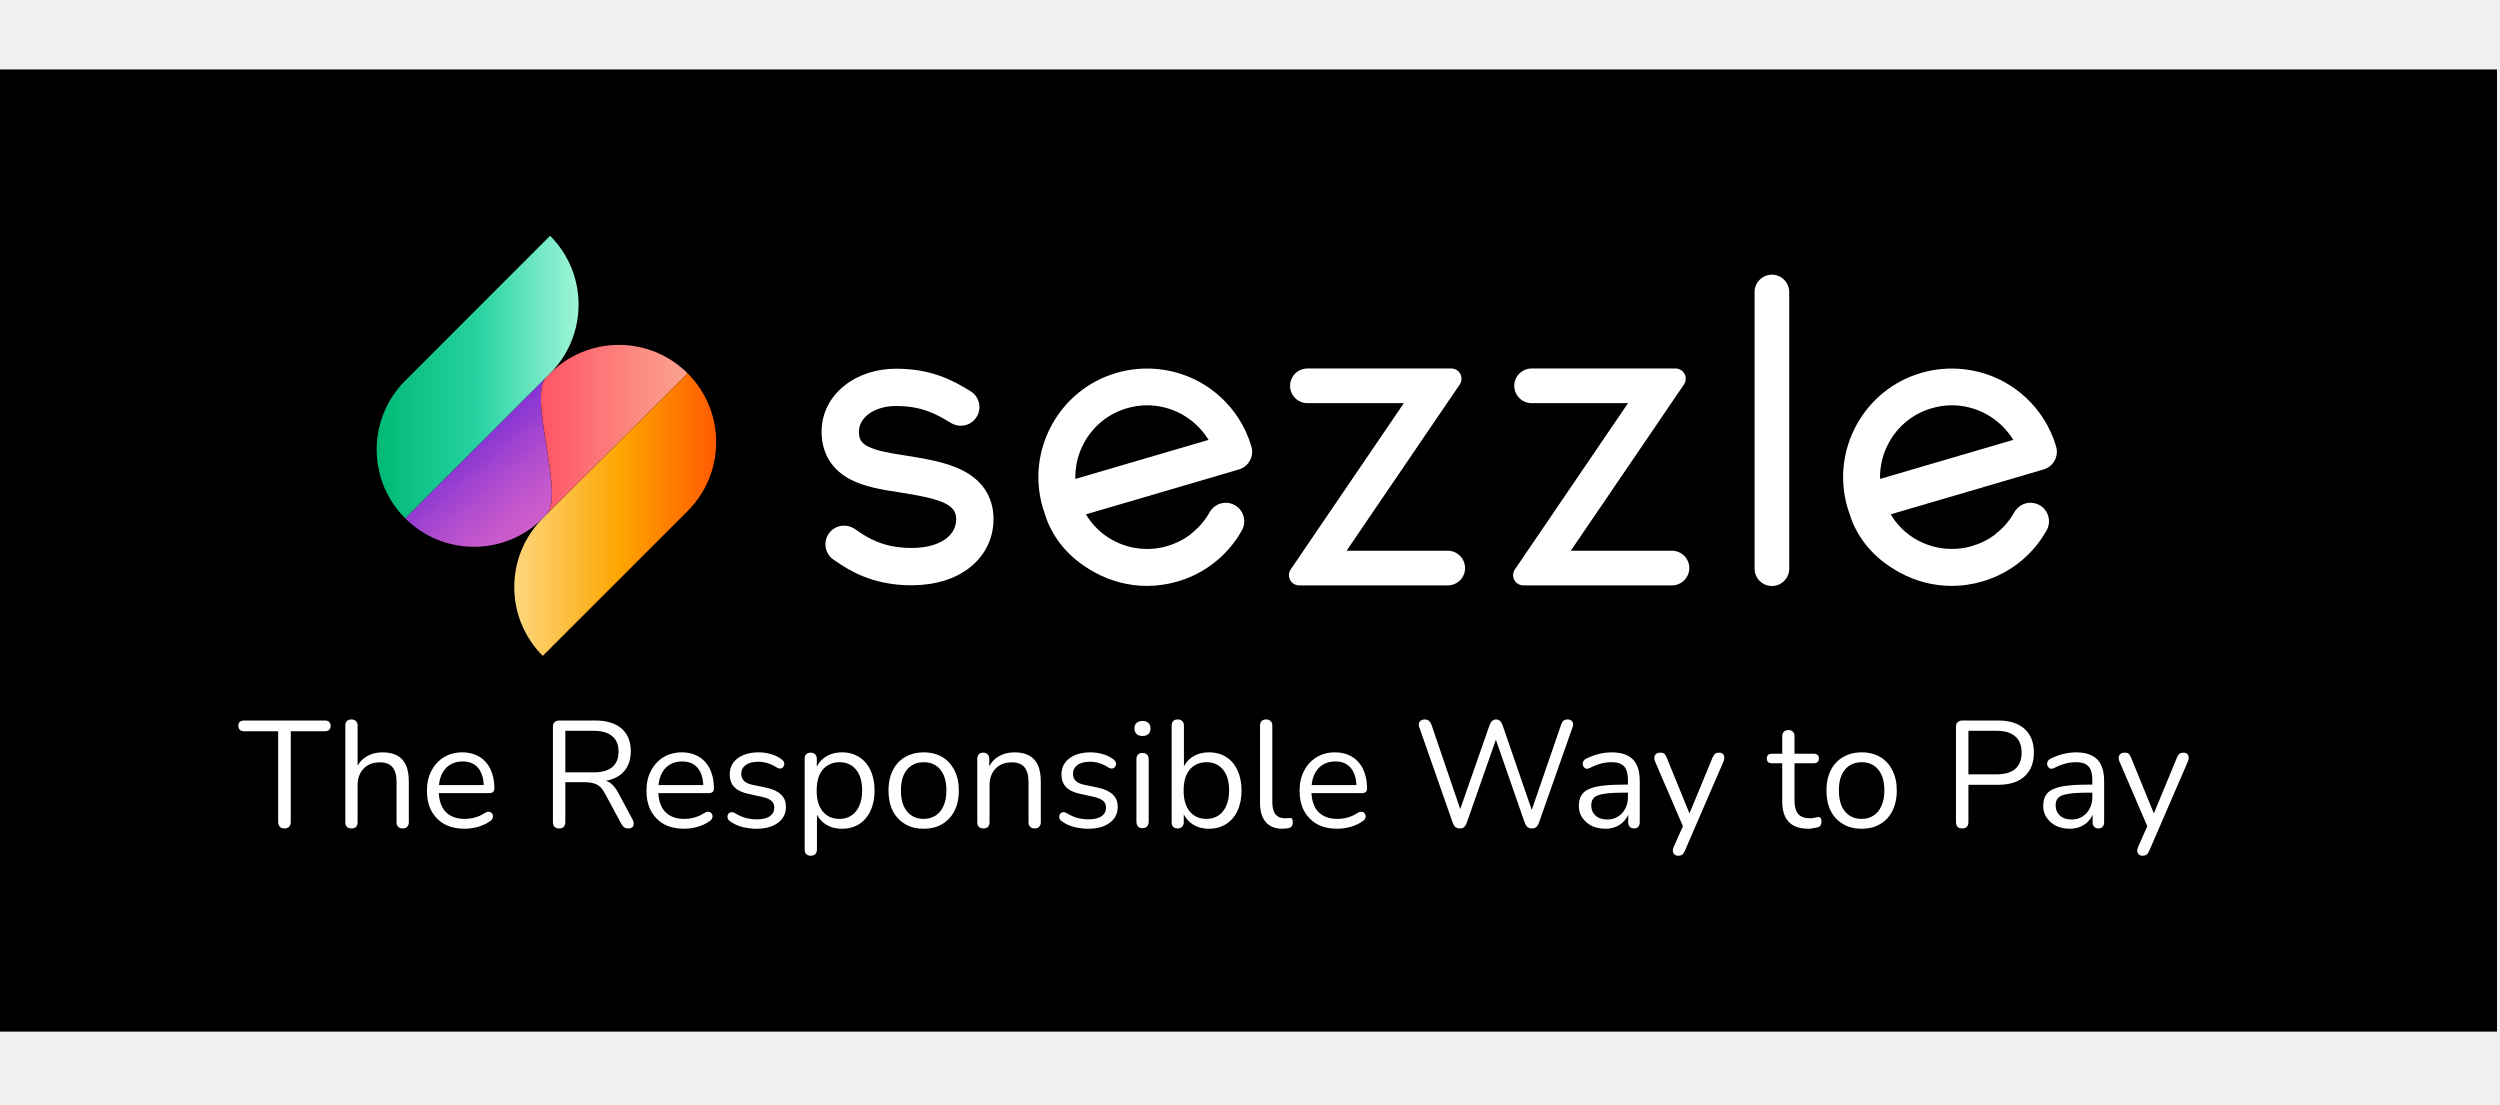
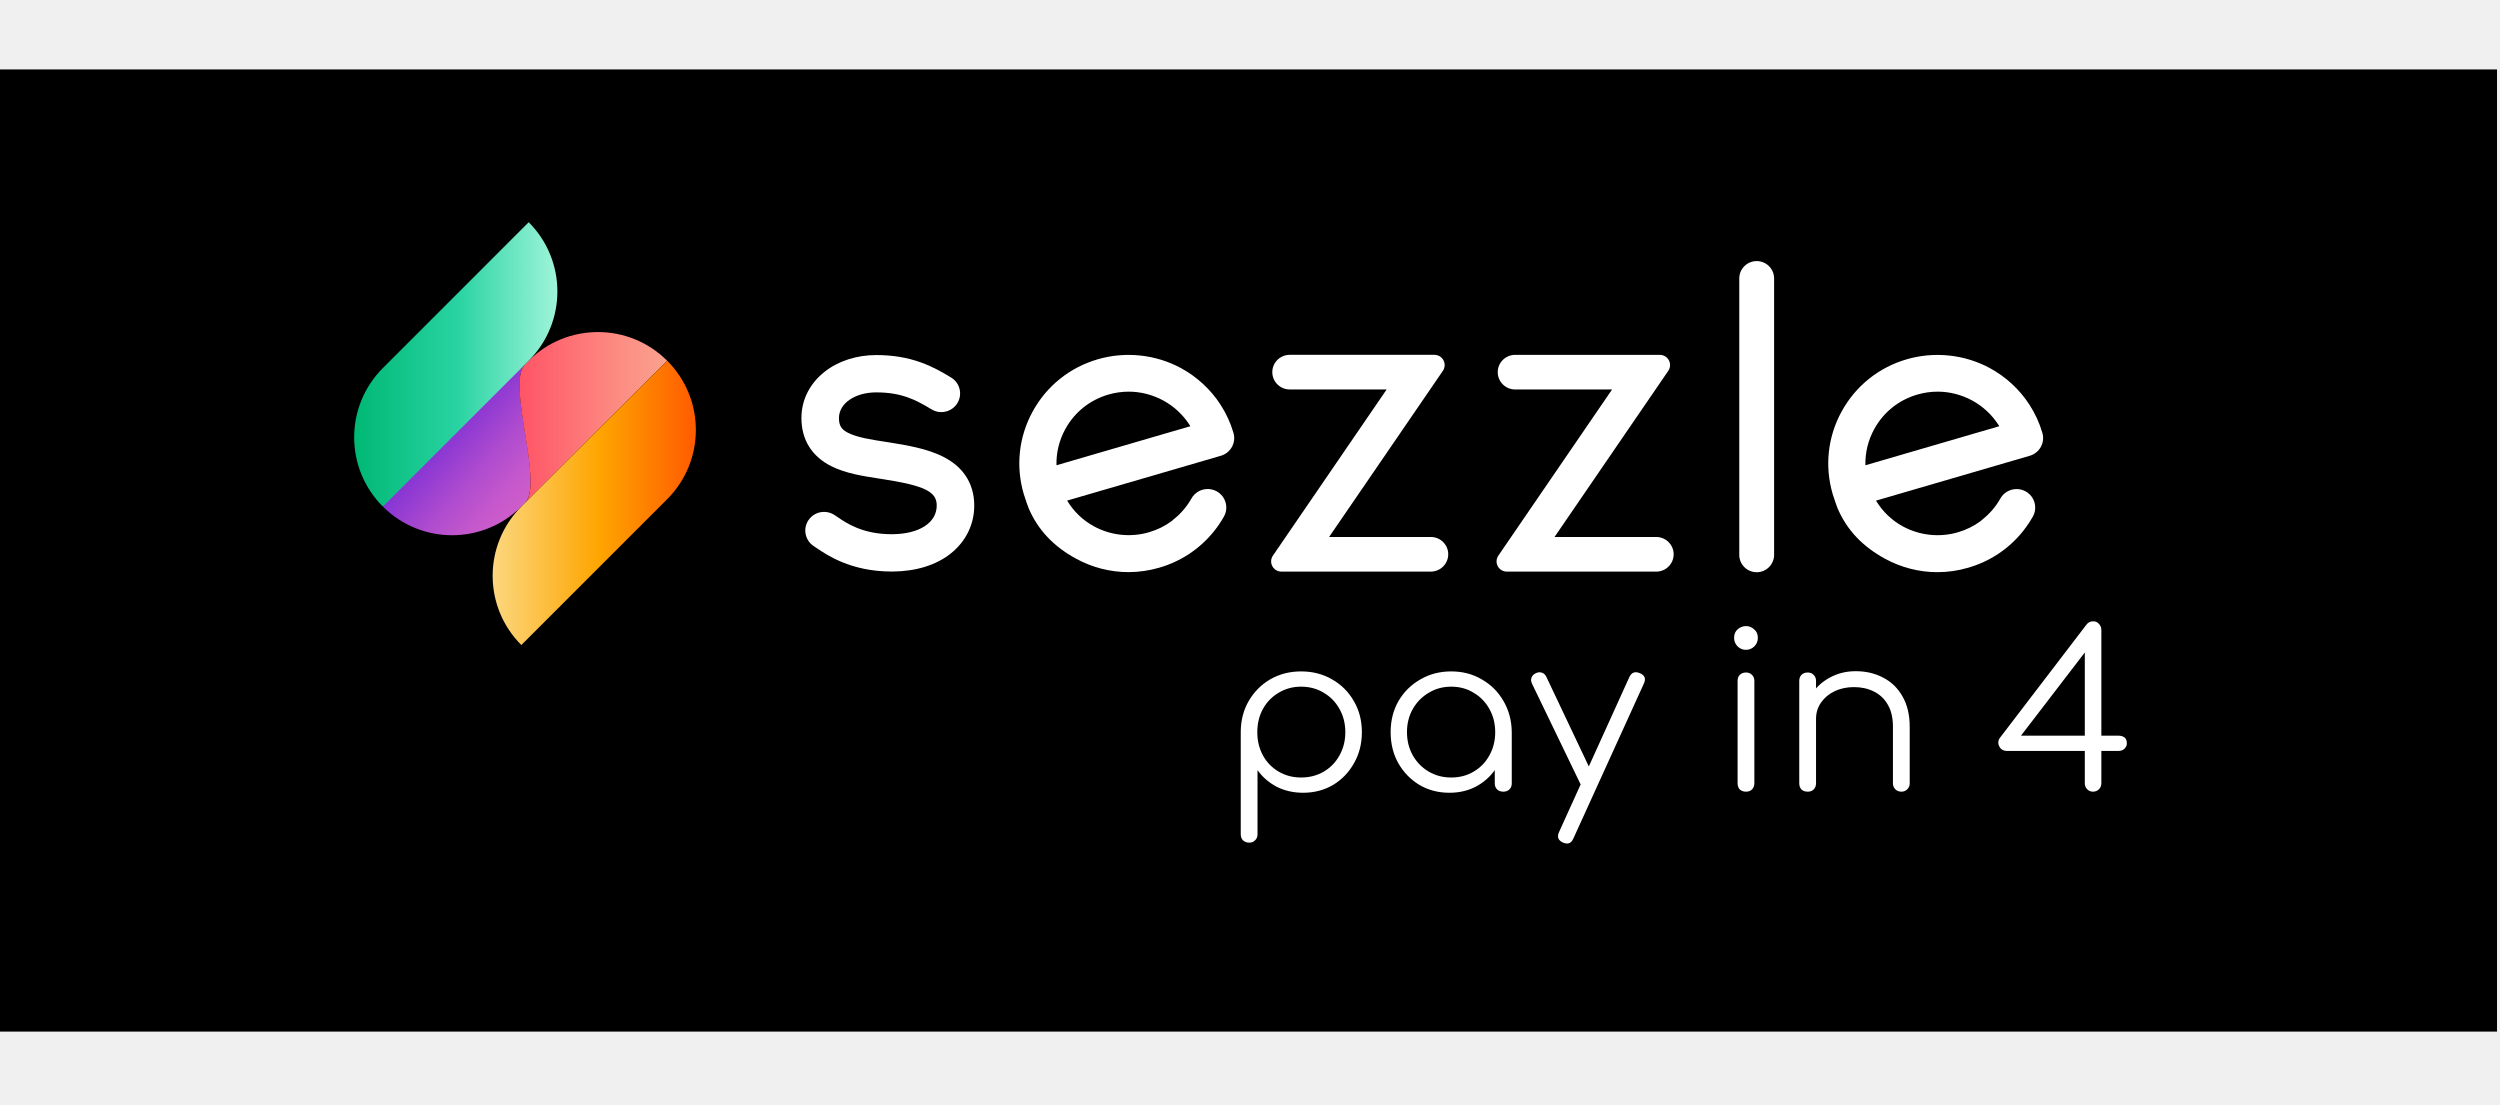
<svg xmlns="http://www.w3.org/2000/svg" width="360" height="159" viewBox="0 0 360 139" fill="none">
-   <rect width="359.565" height="138.551" fill="black" />
-   <path d="M58.344 64.635C63.816 70.106 72.686 70.106 78.157 64.635L78.681 64.111C81.415 61.377 75.945 47.033 78.681 44.297L58.344 64.635Z" fill="url(#paint0_linear_10_351)" />
-   <path d="M79.21 43.769L78.686 44.293C75.953 47.026 81.422 61.37 78.686 64.103L99.023 43.766C96.287 41.031 92.703 39.663 89.118 39.663C85.531 39.665 81.943 41.033 79.21 43.769Z" fill="url(#paint1_linear_10_351)" />
-   <path d="M58.344 44.821C52.873 50.293 52.873 59.163 58.344 64.632L79.212 43.764C84.684 38.292 84.684 29.423 79.212 23.951L58.344 44.821Z" fill="url(#paint2_linear_10_351)" />
-   <path d="M78.157 64.635C72.686 70.106 72.686 78.976 78.157 84.448L99.025 63.58C104.497 58.11 104.497 49.238 99.025 43.769L78.157 64.635Z" fill="url(#paint3_linear_10_351)" />
-   <path d="M180.204 54.31C179.782 52.864 179.153 51.489 178.334 50.218C176.932 48.045 174.979 46.231 172.69 44.977C169.071 43.005 164.756 42.539 160.781 43.696C156.769 44.865 153.454 47.535 151.448 51.21C149.452 54.867 148.994 59.083 150.153 63.082L150.165 63.123C150.432 64.016 150.861 65.154 150.868 65.173C152.2 68.29 154.429 70.669 157.681 72.447C159.981 73.706 162.566 74.37 165.159 74.37C166.648 74.37 168.137 74.154 169.585 73.727C172.644 72.835 175.312 71.069 177.327 68.59L177.453 68.433C177.967 67.783 178.433 67.089 178.836 66.366C179.554 65.083 179.093 63.456 177.81 62.738C177.412 62.515 176.963 62.398 176.51 62.398C175.544 62.398 174.652 62.92 174.181 63.764C173.524 64.94 172.651 65.964 171.591 66.803C171.499 66.876 171.414 66.953 171.365 67.009C170.388 67.734 169.287 68.282 168.091 68.634C165.477 69.403 162.627 69.095 160.226 67.785C158.639 66.922 157.315 65.641 156.374 64.067L178.404 57.603C179.806 57.189 180.613 55.714 180.204 54.31ZM165.202 48.362C166.905 48.362 168.613 48.801 170.141 49.633C171.647 50.456 172.937 51.651 173.871 53.092C173.924 53.175 173.975 53.257 174.029 53.342L154.848 58.969C154.8 57.157 155.234 55.36 156.117 53.749C157.439 51.326 159.624 49.566 162.273 48.787C163.238 48.508 164.223 48.362 165.202 48.362Z" fill="white" />
-   <path d="M208.479 69.306H193.905L210.203 45.365C210.511 44.911 210.543 44.331 210.288 43.846C210.034 43.361 209.534 43.063 208.986 43.063H188.266C186.89 43.063 185.77 44.184 185.77 45.559C185.77 46.934 186.89 48.054 188.266 48.054H202.153L185.86 71.996C185.552 72.449 185.52 73.031 185.775 73.514C186.029 73.997 186.529 74.297 187.077 74.297H208.479C209.854 74.297 210.972 73.179 210.972 71.802C210.972 70.426 209.854 69.306 208.479 69.306Z" fill="white" />
-   <path d="M240.766 69.306H226.194L242.49 45.365C242.798 44.914 242.832 44.331 242.575 43.844C242.32 43.361 241.818 43.061 241.273 43.061H220.55C219.175 43.061 218.054 44.181 218.054 45.556C218.054 46.932 219.172 48.052 220.55 48.052H234.438L218.144 71.993C217.839 72.447 217.805 73.029 218.059 73.511C218.316 73.994 218.814 74.295 219.362 74.295H240.763C242.139 74.295 243.259 73.177 243.259 71.799C243.262 70.426 242.141 69.306 240.766 69.306Z" fill="white" />
-   <path d="M255.156 29.554C253.781 29.554 252.66 30.674 252.66 32.049V71.891C252.66 73.266 253.778 74.387 255.156 74.387C256.531 74.387 257.649 73.266 257.649 71.891V32.049C257.649 30.672 256.531 29.554 255.156 29.554Z" fill="white" />
-   <path d="M296.082 54.31C295.662 52.867 295.034 51.491 294.214 50.218C292.812 48.045 290.86 46.231 288.57 44.977C284.952 43.005 280.637 42.539 276.662 43.696C272.65 44.865 269.335 47.535 267.331 51.21C265.335 54.867 264.874 59.08 266.034 63.082L266.046 63.123C266.313 64.011 266.742 65.151 266.749 65.173C268.081 68.29 270.31 70.666 273.562 72.447C275.859 73.706 278.447 74.37 281.04 74.37C282.529 74.37 284.018 74.154 285.466 73.727C288.524 72.835 291.192 71.067 293.205 68.593L293.336 68.428C293.851 67.775 294.314 67.084 294.716 66.366C295.434 65.083 294.974 63.456 293.69 62.738C293.293 62.515 292.844 62.398 292.39 62.398C291.425 62.398 290.533 62.92 290.062 63.764C289.402 64.943 288.532 65.964 287.472 66.8C287.377 66.873 287.292 66.953 287.246 67.007C286.269 67.732 285.168 68.28 283.969 68.632C281.357 69.398 278.507 69.092 276.104 67.783C274.518 66.917 273.193 65.636 272.252 64.065L294.282 57.601C295.687 57.189 296.492 55.714 296.082 54.31ZM281.083 48.362C282.786 48.362 284.493 48.801 286.021 49.633C287.528 50.456 288.818 51.651 289.752 53.092C289.805 53.175 289.856 53.257 289.907 53.342L270.727 58.969C270.678 57.157 271.115 55.36 271.995 53.749C273.317 51.326 275.502 49.566 278.153 48.787C279.116 48.508 280.103 48.362 281.083 48.362Z" fill="white" />
-   <path d="M141.793 60.422C141.053 59.337 139.983 58.435 138.618 57.739C136.384 56.602 133.488 56.083 130.713 55.646L130.272 55.578C128.322 55.275 126.306 54.96 125.014 54.305C124.034 53.81 123.685 53.25 123.685 52.163C123.685 50.056 125.979 48.467 129.02 48.467C132.651 48.467 134.676 49.527 136.949 50.914C137.371 51.171 137.856 51.307 138.346 51.307C139.292 51.307 140.151 50.827 140.643 50.022C141.016 49.41 141.13 48.688 140.961 47.989C140.791 47.291 140.362 46.701 139.748 46.328C138.489 45.559 137.114 44.756 135.377 44.135C133.422 43.434 131.344 43.095 129.02 43.095C126.219 43.095 123.6 43.946 121.642 45.491C119.493 47.189 118.31 49.558 118.31 52.166C118.31 55.289 119.789 57.688 122.586 59.105C124.643 60.145 127.085 60.523 129.445 60.89L129.879 60.958C135.935 61.908 137.689 62.76 137.689 64.766C137.689 67.249 135.203 68.874 131.356 68.906H131.218C127.09 68.906 124.774 67.32 123.532 66.468C123.326 66.328 123.149 66.206 122.974 66.097C122.547 65.83 122.055 65.69 121.553 65.69C120.619 65.69 119.765 66.162 119.27 66.953C118.487 68.212 118.87 69.873 120.129 70.657C120.197 70.701 120.304 70.773 120.422 70.853L120.495 70.902C121.97 71.913 125.426 74.28 131.22 74.28H131.405C134.744 74.251 137.614 73.351 139.704 71.68C141.873 69.944 143.066 67.489 143.066 64.766C143.066 63.116 142.639 61.656 141.793 60.422Z" fill="white" />
-   <g filter="url(#filter0_d_10_351)">
-     <path d="M40.952 109.296C40.676 109.296 40.457 109.216 40.297 109.056C40.137 108.881 40.057 108.648 40.057 108.357V95.304H35.146C34.884 95.304 34.68 95.231 34.535 95.085C34.389 94.94 34.316 94.751 34.316 94.518C34.316 94.27 34.389 94.081 34.535 93.95C34.68 93.819 34.884 93.754 35.146 93.754H46.78C47.042 93.754 47.246 93.819 47.392 93.95C47.537 94.081 47.61 94.27 47.61 94.518C47.61 94.765 47.537 94.962 47.392 95.107C47.246 95.238 47.042 95.304 46.78 95.304H41.869V108.357C41.869 108.648 41.789 108.881 41.629 109.056C41.483 109.216 41.258 109.296 40.952 109.296Z" fill="white" />
-     <path d="M50.599 109.296C50.308 109.296 50.09 109.216 49.944 109.056C49.799 108.896 49.726 108.67 49.726 108.379V94.496C49.726 94.205 49.799 93.987 49.944 93.841C50.09 93.681 50.308 93.601 50.599 93.601C50.876 93.601 51.094 93.681 51.254 93.841C51.414 93.987 51.494 94.205 51.494 94.496V100.892H51.211C51.516 100.048 52.011 99.415 52.695 98.993C53.393 98.556 54.194 98.338 55.096 98.338C55.94 98.338 56.639 98.491 57.191 98.796C57.759 99.102 58.181 99.567 58.458 100.193C58.734 100.804 58.872 101.583 58.872 102.529V108.379C58.872 108.67 58.792 108.896 58.632 109.056C58.487 109.216 58.276 109.296 57.999 109.296C57.708 109.296 57.483 109.216 57.322 109.056C57.177 108.896 57.104 108.67 57.104 108.379V102.638C57.104 101.649 56.908 100.928 56.515 100.477C56.136 100.011 55.525 99.778 54.681 99.778C53.706 99.778 52.928 100.084 52.346 100.695C51.778 101.292 51.494 102.092 51.494 103.096V108.379C51.494 108.99 51.196 109.296 50.599 109.296Z" fill="white" />
-     <path d="M66.913 109.339C65.793 109.339 64.825 109.121 64.01 108.685C63.209 108.233 62.584 107.6 62.133 106.786C61.696 105.971 61.478 104.996 61.478 103.86C61.478 102.755 61.696 101.794 62.133 100.979C62.569 100.15 63.166 99.502 63.923 99.036C64.694 98.571 65.582 98.338 66.586 98.338C67.299 98.338 67.939 98.462 68.507 98.709C69.074 98.942 69.554 99.284 69.947 99.735C70.355 100.186 70.66 100.732 70.864 101.372C71.082 102.012 71.192 102.733 71.192 103.533C71.192 103.766 71.126 103.941 70.995 104.057C70.864 104.159 70.675 104.21 70.427 104.21H62.831V103.053H70.013L69.663 103.337C69.663 102.551 69.547 101.889 69.314 101.35C69.081 100.797 68.739 100.375 68.288 100.084C67.852 99.793 67.299 99.648 66.629 99.648C65.887 99.648 65.254 99.822 64.73 100.171C64.221 100.506 63.835 100.979 63.573 101.59C63.311 102.187 63.18 102.885 63.18 103.686V103.817C63.18 105.156 63.501 106.174 64.141 106.873C64.796 107.571 65.72 107.921 66.913 107.921C67.408 107.921 67.895 107.855 68.376 107.724C68.87 107.593 69.351 107.375 69.816 107.069C70.02 106.938 70.202 106.88 70.362 106.895C70.537 106.895 70.675 106.946 70.777 107.047C70.879 107.135 70.944 107.251 70.973 107.397C71.017 107.528 71.002 107.673 70.93 107.833C70.871 107.993 70.748 108.132 70.558 108.248C70.078 108.597 69.511 108.867 68.856 109.056C68.201 109.245 67.553 109.339 66.913 109.339Z" fill="white" />
-     <path d="M80.513 109.296C80.222 109.296 79.997 109.216 79.837 109.056C79.691 108.881 79.618 108.648 79.618 108.357V94.671C79.618 94.365 79.698 94.139 79.858 93.994C80.018 93.834 80.244 93.754 80.535 93.754H85.708C87.353 93.754 88.619 94.139 89.507 94.911C90.394 95.682 90.838 96.781 90.838 98.207C90.838 99.109 90.634 99.895 90.227 100.564C89.834 101.219 89.252 101.721 88.481 102.071C87.709 102.405 86.785 102.573 85.708 102.573L85.927 102.289H86.363C86.931 102.289 87.426 102.434 87.848 102.725C88.27 103.016 88.655 103.482 89.004 104.122L91.1 108.03C91.216 108.233 91.267 108.437 91.253 108.641C91.253 108.83 91.187 108.99 91.056 109.121C90.925 109.238 90.736 109.296 90.489 109.296C90.241 109.296 90.038 109.238 89.878 109.121C89.718 109.005 89.579 108.837 89.463 108.619L87.084 104.21C86.749 103.584 86.363 103.169 85.927 102.966C85.49 102.747 84.915 102.638 84.202 102.638H81.408V108.357C81.408 108.648 81.335 108.881 81.19 109.056C81.044 109.216 80.819 109.296 80.513 109.296ZM81.408 101.219H85.446C86.64 101.219 87.542 100.972 88.153 100.477C88.764 99.968 89.07 99.211 89.07 98.207C89.07 97.232 88.764 96.497 88.153 96.002C87.542 95.493 86.64 95.238 85.446 95.238H81.408V101.219Z" fill="white" />
-     <path d="M98.526 109.339C97.406 109.339 96.438 109.121 95.623 108.685C94.823 108.233 94.197 107.6 93.746 106.786C93.309 105.971 93.091 104.996 93.091 103.86C93.091 102.755 93.309 101.794 93.746 100.979C94.182 100.15 94.779 99.502 95.536 99.036C96.307 98.571 97.195 98.338 98.199 98.338C98.912 98.338 99.552 98.462 100.12 98.709C100.687 98.942 101.167 99.284 101.56 99.735C101.968 100.186 102.273 100.732 102.477 101.372C102.695 102.012 102.805 102.733 102.805 103.533C102.805 103.766 102.739 103.941 102.608 104.057C102.477 104.159 102.288 104.21 102.041 104.21H94.444V103.053H101.626L101.277 103.337C101.277 102.551 101.16 101.889 100.927 101.35C100.695 100.797 100.353 100.375 99.901 100.084C99.465 99.793 98.912 99.648 98.242 99.648C97.5 99.648 96.867 99.822 96.343 100.171C95.834 100.506 95.448 100.979 95.186 101.59C94.924 102.187 94.793 102.885 94.793 103.686V103.817C94.793 105.156 95.114 106.174 95.754 106.873C96.409 107.571 97.333 107.921 98.526 107.921C99.021 107.921 99.508 107.855 99.989 107.724C100.483 107.593 100.964 107.375 101.429 107.069C101.633 106.938 101.815 106.88 101.975 106.895C102.15 106.895 102.288 106.946 102.39 107.047C102.492 107.135 102.557 107.251 102.586 107.397C102.63 107.528 102.615 107.673 102.543 107.833C102.484 107.993 102.361 108.132 102.172 108.248C101.691 108.597 101.124 108.867 100.469 109.056C99.814 109.245 99.166 109.339 98.526 109.339Z" fill="white" />
-     <path d="M108.943 109.339C108.289 109.339 107.626 109.259 106.957 109.099C106.302 108.939 105.691 108.663 105.123 108.27C104.978 108.168 104.876 108.052 104.818 107.921C104.76 107.775 104.738 107.637 104.752 107.506C104.781 107.36 104.84 107.237 104.927 107.135C105.029 107.033 105.145 106.975 105.276 106.96C105.422 106.931 105.582 106.96 105.756 107.047C106.324 107.397 106.87 107.644 107.394 107.79C107.932 107.921 108.463 107.986 108.987 107.986C109.817 107.986 110.442 107.833 110.864 107.528C111.286 107.222 111.497 106.807 111.497 106.283C111.497 105.876 111.359 105.556 111.083 105.323C110.806 105.076 110.37 104.886 109.773 104.755L107.786 104.319C106.87 104.13 106.186 103.802 105.735 103.337C105.298 102.871 105.08 102.267 105.08 101.525C105.08 100.87 105.247 100.31 105.582 99.844C105.931 99.364 106.419 98.993 107.044 98.731C107.67 98.469 108.398 98.338 109.227 98.338C109.867 98.338 110.471 98.425 111.039 98.6C111.621 98.76 112.145 99.022 112.611 99.386C112.756 99.487 112.851 99.611 112.894 99.757C112.953 99.888 112.96 100.026 112.916 100.171C112.887 100.302 112.822 100.419 112.72 100.521C112.618 100.608 112.494 100.659 112.349 100.674C112.203 100.688 112.05 100.644 111.89 100.543C111.454 100.251 111.01 100.04 110.559 99.909C110.108 99.764 109.664 99.691 109.227 99.691C108.412 99.691 107.794 99.851 107.372 100.171C106.95 100.492 106.739 100.914 106.739 101.438C106.739 101.845 106.87 102.18 107.132 102.442C107.394 102.704 107.801 102.893 108.354 103.009L110.34 103.424C111.286 103.628 111.992 103.955 112.458 104.406C112.938 104.843 113.178 105.439 113.178 106.196C113.178 107.157 112.792 107.921 112.021 108.488C111.25 109.056 110.224 109.339 108.943 109.339Z" fill="white" />
-     <path d="M116.746 113.225C116.455 113.225 116.237 113.145 116.091 112.985C115.946 112.839 115.873 112.621 115.873 112.33V99.276C115.873 98.985 115.946 98.767 116.091 98.622C116.237 98.462 116.448 98.382 116.724 98.382C117.015 98.382 117.233 98.462 117.379 98.622C117.539 98.767 117.619 98.985 117.619 99.276V101.35L117.379 101.045C117.612 100.215 118.07 99.56 118.754 99.08C119.453 98.585 120.282 98.338 121.243 98.338C122.189 98.338 123.011 98.563 123.709 99.014C124.422 99.451 124.968 100.084 125.346 100.914C125.739 101.729 125.936 102.704 125.936 103.839C125.936 104.959 125.739 105.934 125.346 106.764C124.968 107.579 124.43 108.212 123.731 108.663C123.033 109.114 122.203 109.339 121.243 109.339C120.282 109.339 119.46 109.099 118.776 108.619C118.092 108.124 117.626 107.469 117.379 106.655H117.641V112.33C117.641 112.621 117.561 112.839 117.401 112.985C117.241 113.145 117.022 113.225 116.746 113.225ZM120.872 107.921C121.541 107.921 122.116 107.761 122.596 107.44C123.091 107.12 123.469 106.655 123.731 106.043C124.008 105.432 124.146 104.697 124.146 103.839C124.146 102.514 123.847 101.503 123.251 100.804C122.669 100.106 121.876 99.757 120.872 99.757C120.217 99.757 119.642 99.917 119.147 100.237C118.652 100.543 118.267 101.001 117.99 101.612C117.728 102.209 117.597 102.951 117.597 103.839C117.597 105.148 117.896 106.16 118.492 106.873C119.089 107.571 119.882 107.921 120.872 107.921Z" fill="white" />
-     <path d="M133.008 109.339C131.975 109.339 131.08 109.114 130.323 108.663C129.567 108.212 128.977 107.579 128.555 106.764C128.148 105.934 127.944 104.959 127.944 103.839C127.944 102.995 128.061 102.238 128.293 101.568C128.526 100.885 128.868 100.302 129.319 99.822C129.77 99.342 130.302 98.978 130.913 98.731C131.539 98.469 132.237 98.338 133.008 98.338C134.042 98.338 134.937 98.563 135.693 99.014C136.45 99.466 137.032 100.106 137.44 100.935C137.862 101.75 138.073 102.718 138.073 103.839C138.073 104.683 137.956 105.439 137.723 106.109C137.491 106.778 137.149 107.36 136.697 107.855C136.246 108.335 135.708 108.706 135.082 108.968C134.471 109.216 133.78 109.339 133.008 109.339ZM133.008 107.921C133.663 107.921 134.238 107.761 134.733 107.44C135.228 107.12 135.606 106.655 135.868 106.043C136.144 105.432 136.283 104.697 136.283 103.839C136.283 102.514 135.984 101.503 135.388 100.804C134.806 100.106 134.012 99.757 133.008 99.757C132.339 99.757 131.757 99.917 131.262 100.237C130.782 100.543 130.404 101.001 130.127 101.612C129.865 102.209 129.734 102.951 129.734 103.839C129.734 105.148 130.032 106.16 130.629 106.873C131.226 107.571 132.019 107.921 133.008 107.921Z" fill="white" />
-     <path d="M141.602 109.296C141.31 109.296 141.092 109.216 140.947 109.056C140.801 108.896 140.728 108.67 140.728 108.379V99.276C140.728 98.985 140.801 98.767 140.947 98.622C141.092 98.462 141.303 98.382 141.58 98.382C141.856 98.382 142.067 98.462 142.213 98.622C142.373 98.767 142.453 98.985 142.453 99.276V101.154L142.213 100.892C142.518 100.048 143.013 99.415 143.697 98.993C144.396 98.556 145.196 98.338 146.098 98.338C146.942 98.338 147.641 98.491 148.194 98.796C148.761 99.102 149.183 99.567 149.46 100.193C149.736 100.804 149.875 101.583 149.875 102.529V108.379C149.875 108.67 149.795 108.896 149.634 109.056C149.489 109.216 149.278 109.296 149.001 109.296C148.71 109.296 148.485 109.216 148.325 109.056C148.179 108.896 148.106 108.67 148.106 108.379V102.638C148.106 101.649 147.91 100.928 147.517 100.477C147.139 100.011 146.528 99.778 145.683 99.778C144.708 99.778 143.93 100.084 143.348 100.695C142.78 101.292 142.496 102.092 142.496 103.096V108.379C142.496 108.99 142.198 109.296 141.602 109.296Z" fill="white" />
-     <path d="M156.715 109.339C156.06 109.339 155.398 109.259 154.728 109.099C154.073 108.939 153.462 108.663 152.895 108.27C152.749 108.168 152.647 108.052 152.589 107.921C152.531 107.775 152.509 107.637 152.524 107.506C152.553 107.36 152.611 107.237 152.698 107.135C152.8 107.033 152.917 106.975 153.048 106.96C153.193 106.931 153.353 106.96 153.528 107.047C154.095 107.397 154.641 107.644 155.165 107.79C155.703 107.921 156.235 107.986 156.758 107.986C157.588 107.986 158.214 107.833 158.636 107.528C159.058 107.222 159.269 106.807 159.269 106.283C159.269 105.876 159.13 105.556 158.854 105.323C158.577 105.076 158.141 104.886 157.544 104.755L155.558 104.319C154.641 104.13 153.957 103.802 153.506 103.337C153.069 102.871 152.851 102.267 152.851 101.525C152.851 100.87 153.018 100.31 153.353 99.844C153.702 99.364 154.19 98.993 154.816 98.731C155.441 98.469 156.169 98.338 156.999 98.338C157.639 98.338 158.243 98.425 158.81 98.6C159.392 98.76 159.916 99.022 160.382 99.386C160.527 99.487 160.622 99.611 160.666 99.757C160.724 99.888 160.731 100.026 160.688 100.171C160.658 100.302 160.593 100.419 160.491 100.521C160.389 100.608 160.266 100.659 160.12 100.674C159.974 100.688 159.822 100.644 159.662 100.543C159.225 100.251 158.781 100.04 158.33 99.909C157.879 99.764 157.435 99.691 156.999 99.691C156.184 99.691 155.565 99.851 155.143 100.171C154.721 100.492 154.51 100.914 154.51 101.438C154.51 101.845 154.641 102.18 154.903 102.442C155.165 102.704 155.572 102.893 156.125 103.009L158.112 103.424C159.058 103.628 159.763 103.955 160.229 104.406C160.709 104.843 160.949 105.439 160.949 106.196C160.949 107.157 160.564 107.921 159.793 108.488C159.021 109.056 157.995 109.339 156.715 109.339Z" fill="white" />
-     <path d="M164.517 109.252C164.226 109.252 164.008 109.172 163.862 109.012C163.717 108.837 163.644 108.597 163.644 108.292V99.364C163.644 99.058 163.717 98.825 163.862 98.665C164.008 98.505 164.226 98.425 164.517 98.425C164.794 98.425 165.012 98.505 165.172 98.665C165.332 98.825 165.412 99.058 165.412 99.364V108.292C165.412 108.597 165.332 108.837 165.172 109.012C165.027 109.172 164.808 109.252 164.517 109.252ZM164.517 95.98C164.153 95.98 163.87 95.886 163.666 95.697C163.462 95.493 163.36 95.224 163.36 94.889C163.36 94.54 163.462 94.278 163.666 94.103C163.87 93.914 164.153 93.819 164.517 93.819C164.896 93.819 165.179 93.914 165.369 94.103C165.572 94.278 165.674 94.54 165.674 94.889C165.674 95.224 165.572 95.493 165.369 95.697C165.179 95.886 164.896 95.98 164.517 95.98Z" fill="white" />
-     <path d="M174.087 109.339C173.127 109.339 172.297 109.092 171.599 108.597C170.915 108.103 170.457 107.44 170.224 106.611L170.464 106.371V108.379C170.464 108.67 170.384 108.896 170.224 109.056C170.078 109.216 169.867 109.296 169.591 109.296C169.3 109.296 169.081 109.216 168.936 109.056C168.79 108.896 168.718 108.67 168.718 108.379V94.496C168.718 94.205 168.79 93.987 168.936 93.841C169.081 93.681 169.3 93.601 169.591 93.601C169.867 93.601 170.085 93.681 170.246 93.841C170.406 93.987 170.486 94.205 170.486 94.496V101.001H170.224C170.471 100.186 170.937 99.538 171.621 99.058C172.305 98.578 173.127 98.338 174.087 98.338C175.048 98.338 175.877 98.563 176.576 99.014C177.274 99.451 177.813 100.084 178.191 100.914C178.584 101.729 178.781 102.704 178.781 103.839C178.781 104.959 178.584 105.934 178.191 106.764C177.813 107.579 177.267 108.212 176.554 108.663C175.856 109.114 175.033 109.339 174.087 109.339ZM173.716 107.921C174.386 107.921 174.961 107.761 175.441 107.44C175.936 107.12 176.314 106.655 176.576 106.043C176.852 105.432 176.991 104.697 176.991 103.839C176.991 102.514 176.692 101.503 176.096 100.804C175.514 100.106 174.72 99.757 173.716 99.757C173.061 99.757 172.487 99.917 171.992 100.237C171.497 100.543 171.111 101.001 170.835 101.612C170.573 102.209 170.442 102.951 170.442 103.839C170.442 105.148 170.74 106.16 171.337 106.873C171.934 107.571 172.727 107.921 173.716 107.921Z" fill="white" />
-     <path d="M184.674 109.339C183.627 109.339 182.826 109.019 182.273 108.379C181.72 107.739 181.444 106.822 181.444 105.629V94.496C181.444 94.205 181.517 93.987 181.662 93.841C181.808 93.681 182.026 93.601 182.317 93.601C182.593 93.601 182.812 93.681 182.972 93.841C183.132 93.987 183.212 94.205 183.212 94.496V105.498C183.212 106.283 183.365 106.873 183.67 107.266C183.99 107.644 184.456 107.833 185.067 107.833C185.198 107.833 185.315 107.826 185.417 107.811C185.518 107.797 185.62 107.79 185.722 107.79C185.882 107.775 185.991 107.811 186.05 107.899C186.122 107.986 186.159 108.161 186.159 108.423C186.159 108.685 186.101 108.881 185.984 109.012C185.868 109.143 185.679 109.23 185.417 109.274C185.3 109.289 185.177 109.303 185.046 109.318C184.915 109.332 184.791 109.339 184.674 109.339Z" fill="white" />
-     <path d="M192.577 109.339C191.456 109.339 190.488 109.121 189.674 108.685C188.873 108.233 188.247 107.6 187.796 106.786C187.36 105.971 187.141 104.996 187.141 103.86C187.141 102.755 187.36 101.794 187.796 100.979C188.233 100.15 188.829 99.502 189.586 99.036C190.357 98.571 191.245 98.338 192.249 98.338C192.962 98.338 193.603 98.462 194.17 98.709C194.738 98.942 195.218 99.284 195.611 99.735C196.018 100.186 196.324 100.732 196.528 101.372C196.746 102.012 196.855 102.733 196.855 103.533C196.855 103.766 196.79 103.941 196.659 104.057C196.528 104.159 196.339 104.21 196.091 104.21H188.495V103.053H195.676L195.327 103.337C195.327 102.551 195.211 101.889 194.978 101.35C194.745 100.797 194.403 100.375 193.952 100.084C193.515 99.793 192.962 99.648 192.293 99.648C191.551 99.648 190.918 99.822 190.394 100.171C189.885 100.506 189.499 100.979 189.237 101.59C188.975 102.187 188.844 102.885 188.844 103.686V103.817C188.844 105.156 189.164 106.174 189.805 106.873C190.459 107.571 191.383 107.921 192.577 107.921C193.072 107.921 193.559 107.855 194.039 107.724C194.534 107.593 195.014 107.375 195.48 107.069C195.684 106.938 195.866 106.88 196.026 106.895C196.2 106.895 196.339 106.946 196.44 107.047C196.542 107.135 196.608 107.251 196.637 107.397C196.681 107.528 196.666 107.673 196.593 107.833C196.535 107.993 196.411 108.132 196.222 108.248C195.742 108.597 195.174 108.867 194.519 109.056C193.865 109.245 193.217 109.339 192.577 109.339Z" fill="white" />
-     <path d="M210.215 109.296C209.953 109.296 209.742 109.23 209.582 109.099C209.422 108.954 209.291 108.743 209.189 108.466L204.365 94.692C204.263 94.387 204.285 94.132 204.431 93.928C204.591 93.71 204.838 93.601 205.173 93.601C205.42 93.601 205.617 93.666 205.762 93.797C205.908 93.914 206.031 94.103 206.133 94.365L210.652 107.615H209.888L214.493 94.43C214.595 94.154 214.719 93.95 214.865 93.819C215.01 93.674 215.207 93.601 215.454 93.601C215.687 93.601 215.869 93.674 216 93.819C216.145 93.95 216.269 94.154 216.371 94.43L220.911 107.615H220.234L224.797 94.365C224.869 94.118 224.978 93.928 225.124 93.797C225.284 93.666 225.488 93.601 225.735 93.601C226.041 93.601 226.266 93.703 226.412 93.907C226.557 94.11 226.572 94.372 226.456 94.692L221.61 108.466C221.508 108.743 221.377 108.954 221.217 109.099C221.071 109.23 220.86 109.296 220.584 109.296C220.322 109.296 220.111 109.23 219.951 109.099C219.805 108.954 219.674 108.743 219.558 108.466L215.17 95.828H215.65L211.219 108.466C211.117 108.743 210.994 108.954 210.848 109.099C210.703 109.23 210.492 109.296 210.215 109.296Z" fill="white" />
-     <path d="M231.169 109.339C230.442 109.339 229.787 109.201 229.205 108.925C228.637 108.634 228.186 108.241 227.851 107.746C227.517 107.251 227.349 106.698 227.349 106.087C227.349 105.301 227.546 104.683 227.939 104.232C228.346 103.78 229.008 103.46 229.925 103.271C230.856 103.082 232.123 102.987 233.723 102.987H234.706V104.144H233.745C232.566 104.144 231.635 104.202 230.951 104.319C230.282 104.421 229.809 104.603 229.532 104.865C229.27 105.127 229.139 105.498 229.139 105.978C229.139 106.575 229.343 107.062 229.75 107.44C230.173 107.819 230.74 108.008 231.453 108.008C232.035 108.008 232.545 107.87 232.981 107.593C233.432 107.317 233.781 106.938 234.029 106.458C234.291 105.978 234.422 105.425 234.422 104.799V102.311C234.422 101.408 234.24 100.761 233.876 100.368C233.512 99.96 232.916 99.757 232.086 99.757C231.577 99.757 231.067 99.822 230.558 99.953C230.049 100.084 229.51 100.295 228.943 100.586C228.739 100.688 228.564 100.724 228.419 100.695C228.273 100.652 228.157 100.572 228.07 100.455C227.982 100.339 227.931 100.208 227.917 100.062C227.902 99.902 227.931 99.749 228.004 99.604C228.092 99.458 228.222 99.342 228.397 99.255C229.037 98.934 229.67 98.702 230.296 98.556C230.922 98.411 231.519 98.338 232.086 98.338C233.003 98.338 233.76 98.491 234.356 98.796C234.953 99.087 235.397 99.538 235.688 100.15C235.979 100.746 236.124 101.518 236.124 102.463V108.379C236.124 108.67 236.052 108.896 235.906 109.056C235.775 109.216 235.579 109.296 235.317 109.296C235.04 109.296 234.829 109.216 234.684 109.056C234.538 108.896 234.465 108.67 234.465 108.379V106.676H234.662C234.546 107.229 234.32 107.702 233.985 108.095C233.665 108.488 233.265 108.794 232.785 109.012C232.304 109.23 231.766 109.339 231.169 109.339Z" fill="white" />
-     <path d="M241.656 113.225C241.437 113.225 241.263 113.167 241.132 113.05C241.001 112.934 240.921 112.774 240.892 112.57C240.877 112.381 240.913 112.184 241.001 111.981L242.507 108.597V109.361L238.316 99.626C238.229 99.407 238.199 99.204 238.229 99.014C238.258 98.825 238.345 98.673 238.49 98.556C238.636 98.44 238.84 98.382 239.102 98.382C239.334 98.382 239.516 98.432 239.647 98.534C239.778 98.636 239.895 98.818 239.997 99.08L243.577 107.855H242.987L246.611 99.08C246.727 98.818 246.851 98.636 246.982 98.534C247.113 98.432 247.302 98.382 247.549 98.382C247.782 98.382 247.957 98.44 248.073 98.556C248.204 98.673 248.277 98.825 248.291 99.014C248.321 99.189 248.292 99.386 248.204 99.604L242.616 112.526C242.5 112.788 242.369 112.97 242.223 113.072C242.092 113.174 241.903 113.225 241.656 113.225Z" fill="white" />
-     <path d="M260.395 109.339C259.566 109.339 258.867 109.194 258.3 108.903C257.747 108.597 257.332 108.161 257.055 107.593C256.779 107.011 256.641 106.305 256.641 105.476V99.909H255.178C254.931 99.909 254.742 99.851 254.611 99.735C254.48 99.604 254.414 99.429 254.414 99.211C254.414 98.993 254.48 98.825 254.611 98.709C254.742 98.593 254.931 98.534 255.178 98.534H256.641V96.024C256.641 95.733 256.721 95.515 256.881 95.369C257.041 95.209 257.259 95.129 257.536 95.129C257.812 95.129 258.023 95.209 258.169 95.369C258.329 95.515 258.409 95.733 258.409 96.024V98.534H261.159C261.406 98.534 261.596 98.593 261.727 98.709C261.858 98.825 261.923 98.993 261.923 99.211C261.923 99.429 261.858 99.604 261.727 99.735C261.596 99.851 261.406 99.909 261.159 99.909H258.409V105.301C258.409 106.131 258.583 106.764 258.933 107.2C259.282 107.622 259.849 107.833 260.635 107.833C260.912 107.833 261.145 107.804 261.334 107.746C261.537 107.688 261.705 107.659 261.836 107.659C261.967 107.644 262.076 107.688 262.163 107.79C262.251 107.891 262.294 108.066 262.294 108.314C262.294 108.488 262.258 108.648 262.185 108.794C262.127 108.939 262.018 109.041 261.858 109.099C261.683 109.158 261.45 109.208 261.159 109.252C260.883 109.31 260.628 109.339 260.395 109.339Z" fill="white" />
-     <path d="M268.073 109.339C267.04 109.339 266.145 109.114 265.388 108.663C264.631 108.212 264.042 107.579 263.62 106.764C263.212 105.934 263.009 104.959 263.009 103.839C263.009 102.995 263.125 102.238 263.358 101.568C263.591 100.885 263.933 100.302 264.384 99.822C264.835 99.342 265.366 98.978 265.977 98.731C266.603 98.469 267.302 98.338 268.073 98.338C269.106 98.338 270.001 98.563 270.758 99.014C271.514 99.466 272.097 100.106 272.504 100.935C272.926 101.75 273.137 102.718 273.137 103.839C273.137 104.683 273.021 105.439 272.788 106.109C272.555 106.778 272.213 107.36 271.762 107.855C271.311 108.335 270.772 108.706 270.147 108.968C269.535 109.216 268.844 109.339 268.073 109.339ZM268.073 107.921C268.728 107.921 269.302 107.761 269.797 107.44C270.292 107.12 270.67 106.655 270.932 106.043C271.209 105.432 271.347 104.697 271.347 103.839C271.347 102.514 271.049 101.503 270.452 100.804C269.87 100.106 269.077 99.757 268.073 99.757C267.403 99.757 266.821 99.917 266.327 100.237C265.846 100.543 265.468 101.001 265.191 101.612C264.929 102.209 264.799 102.951 264.799 103.839C264.799 105.148 265.097 106.16 265.693 106.873C266.29 107.571 267.083 107.921 268.073 107.921Z" fill="white" />
-     <path d="M282.556 109.296C282.265 109.296 282.039 109.216 281.879 109.056C281.733 108.881 281.661 108.648 281.661 108.357V94.671C281.661 94.365 281.741 94.139 281.901 93.994C282.061 93.834 282.286 93.754 282.577 93.754H287.751C289.395 93.754 290.661 94.161 291.549 94.976C292.437 95.777 292.88 96.912 292.88 98.382C292.88 99.837 292.437 100.972 291.549 101.787C290.661 102.602 289.395 103.009 287.751 103.009H283.451V108.357C283.451 108.648 283.378 108.881 283.232 109.056C283.087 109.216 282.861 109.296 282.556 109.296ZM283.451 101.503H287.532C288.711 101.503 289.599 101.241 290.196 100.717C290.807 100.179 291.112 99.4 291.112 98.382C291.112 97.348 290.807 96.57 290.196 96.046C289.599 95.507 288.711 95.238 287.532 95.238H283.451V101.503Z" fill="white" />
-     <path d="M298.041 109.339C297.313 109.339 296.658 109.201 296.076 108.925C295.509 108.634 295.057 108.241 294.723 107.746C294.388 107.251 294.221 106.698 294.221 106.087C294.221 105.301 294.417 104.683 294.81 104.232C295.218 103.78 295.88 103.46 296.797 103.271C297.728 103.082 298.994 102.987 300.595 102.987H301.577V104.144H300.617C299.438 104.144 298.506 104.202 297.822 104.319C297.153 104.421 296.68 104.603 296.404 104.865C296.142 105.127 296.011 105.498 296.011 105.978C296.011 106.575 296.214 107.062 296.622 107.44C297.044 107.819 297.611 108.008 298.325 108.008C298.907 108.008 299.416 107.87 299.853 107.593C300.304 107.317 300.653 106.938 300.9 106.458C301.162 105.978 301.293 105.425 301.293 104.799V102.311C301.293 101.408 301.111 100.761 300.747 100.368C300.384 99.96 299.787 99.757 298.958 99.757C298.448 99.757 297.939 99.822 297.43 99.953C296.92 100.084 296.382 100.295 295.814 100.586C295.61 100.688 295.436 100.724 295.29 100.695C295.145 100.652 295.028 100.572 294.941 100.455C294.854 100.339 294.803 100.208 294.788 100.062C294.774 99.902 294.803 99.749 294.876 99.604C294.963 99.458 295.094 99.342 295.268 99.255C295.909 98.934 296.542 98.702 297.168 98.556C297.793 98.411 298.39 98.338 298.958 98.338C299.874 98.338 300.631 98.491 301.228 98.796C301.824 99.087 302.268 99.538 302.559 100.15C302.85 100.746 302.996 101.518 302.996 102.463V108.379C302.996 108.67 302.923 108.896 302.778 109.056C302.647 109.216 302.45 109.296 302.188 109.296C301.912 109.296 301.701 109.216 301.555 109.056C301.41 108.896 301.337 108.67 301.337 108.379V106.676H301.533C301.417 107.229 301.191 107.702 300.857 108.095C300.536 108.488 300.136 108.794 299.656 109.012C299.176 109.23 298.637 109.339 298.041 109.339Z" fill="white" />
-     <path d="M308.527 113.225C308.309 113.225 308.134 113.167 308.003 113.05C307.872 112.934 307.792 112.774 307.763 112.57C307.748 112.381 307.785 112.184 307.872 111.981L309.378 108.597V109.361L305.187 99.626C305.1 99.407 305.071 99.204 305.1 99.014C305.129 98.825 305.216 98.673 305.362 98.556C305.507 98.44 305.711 98.382 305.973 98.382C306.206 98.382 306.388 98.432 306.519 98.534C306.65 98.636 306.766 98.818 306.868 99.08L310.448 107.855H309.859L313.482 99.08C313.599 98.818 313.722 98.636 313.853 98.534C313.984 98.432 314.173 98.382 314.421 98.382C314.654 98.382 314.828 98.44 314.945 98.556C315.076 98.673 315.148 98.825 315.163 99.014C315.192 99.189 315.163 99.386 315.076 99.604L309.487 112.526C309.371 112.788 309.24 112.97 309.095 113.072C308.964 113.174 308.774 113.225 308.527 113.225Z" fill="white" />
-   </g>
+   <path d="M359.57 0H0V138.55H359.57V0Z" fill="black" />
+   <path d="M55.125 62.657C60.625 68.126 69.541 68.126 75.041 62.657L75.569 62.133C78.317 59.401 72.817 45.064 75.569 42.332L55.125 62.657Z" fill="url(#paint0_linear_48_287)" />
+   <path d="M55.13 62.944C60.637 68.451 69.564 68.451 75.071 62.944L75.599 62.416C78.351 59.664 72.844 45.227 75.599 42.475L55.13 62.944Z" fill="url(#paint1_linear_48_287)" />
+   <path d="M76.13 41.944L75.602 42.472C72.85 45.224 78.354 59.661 75.602 62.413L96.071 41.944C93.316 39.192 89.71 37.816 86.1 37.816C82.491 37.813 78.882 39.192 76.13 41.944" fill="url(#paint2_linear_48_287)" />
+   <path d="M55.13 43.003C49.623 48.51 49.623 57.437 55.13 62.944L76.133 41.941C81.64 36.434 81.64 27.507 76.133 22L55.13 43.003Z" fill="url(#paint3_linear_48_287)" />
+   <path d="M75.071 62.944C69.564 68.451 69.564 77.378 75.071 82.885L96.074 61.882C101.581 56.375 101.581 47.448 96.074 41.941L75.071 62.944Z" fill="url(#paint4_linear_48_287)" />
+   <path fill-rule="evenodd" clip-rule="evenodd" d="M175.74 48.249C176.566 49.518 177.196 50.897 177.62 52.339C178.031 53.741 177.221 55.217 175.81 55.629L153.666 62.085C154.614 63.654 155.946 64.936 157.539 65.799C159.956 67.108 162.82 67.414 165.447 66.647C166.647 66.296 167.756 65.751 168.737 65.024C168.783 64.969 168.871 64.89 168.963 64.818C170.029 63.981 170.907 62.957 171.568 61.782C172.041 60.94 172.936 60.419 173.908 60.419C174.365 60.419 174.816 60.537 175.216 60.758C176.505 61.476 176.968 63.103 176.246 64.384C175.84 65.108 175.374 65.802 174.856 66.451L174.728 66.608C172.702 69.086 170.02 70.85 166.946 71.743C165.492 72.17 163.996 72.385 162.497 72.385C159.889 72.385 157.289 71.722 154.98 70.465C151.71 68.689 149.467 66.311 148.13 63.197C148.12 63.178 147.691 62.039 147.423 61.149L147.411 61.109C146.243 57.11 146.707 52.899 148.712 49.242C150.729 45.567 154.059 42.901 158.094 41.732C162.089 40.575 166.431 41.038 170.066 43.01C172.37 44.265 174.329 46.076 175.74 48.249ZM167.504 47.667C165.968 46.837 164.252 46.398 162.54 46.398C161.556 46.398 160.565 46.54 159.596 46.822C156.933 47.6 154.736 49.36 153.407 51.781C152.524 53.39 152.085 55.189 152.134 56.998L171.413 51.375C171.375 51.313 171.336 51.251 171.297 51.19C171.283 51.168 171.268 51.146 171.255 51.124C170.316 49.685 169.018 48.488 167.504 47.667Z" fill="white" />
+   <path d="M206.041 67.326H191.39L207.775 43.398C208.085 42.947 208.116 42.365 207.86 41.88C207.604 41.395 207.101 41.096 206.55 41.096H185.719C184.336 41.096 183.212 42.214 183.212 43.589C183.212 44.964 184.336 46.082 185.719 46.082H199.678L183.3 70.01C182.989 70.465 182.959 71.046 183.215 71.528C183.471 72.013 183.973 72.31 184.525 72.31H206.038C207.421 72.31 208.545 71.192 208.545 69.816C208.549 68.447 207.424 67.326 206.041 67.326Z" fill="white" />
+   <path d="M238.499 67.326H223.851L240.233 43.398C240.543 42.947 240.574 42.365 240.318 41.88C240.062 41.399 239.559 41.099 239.008 41.099H218.18C216.797 41.099 215.673 42.217 215.673 43.592C215.673 44.967 216.797 46.085 218.18 46.085H232.139L215.761 70.013C215.453 70.468 215.42 71.049 215.676 71.531C215.935 72.016 216.434 72.313 216.986 72.313H238.499C239.882 72.313 241.007 71.195 241.007 69.819C241.007 68.447 239.882 67.326 238.499 67.326Z" fill="white" />
+   <path d="M252.964 27.596C251.58 27.596 250.456 28.714 250.456 30.089V69.907C250.456 71.283 251.58 72.401 252.964 72.401C254.347 72.401 255.471 71.28 255.471 69.907V30.089C255.471 28.714 254.347 27.596 252.964 27.596Z" fill="white" />
+   <path fill-rule="evenodd" clip-rule="evenodd" d="M292.226 48.252C293.049 49.524 293.682 50.9 294.103 52.342C294.514 53.741 293.704 55.217 292.293 55.629L270.146 62.091C271.091 63.66 272.426 64.942 274.019 65.805C276.436 67.114 279.303 67.42 281.926 66.653C283.13 66.302 284.239 65.757 285.22 65.03C285.269 64.975 285.355 64.896 285.449 64.824C286.512 63.987 287.39 62.967 288.051 61.788C288.524 60.946 289.419 60.425 290.391 60.425C290.848 60.425 291.299 60.543 291.699 60.764C292.988 61.482 293.451 63.109 292.729 64.39C292.326 65.105 291.86 65.799 291.342 66.451L291.211 66.617C289.188 69.092 286.506 70.856 283.432 71.749C281.978 72.177 280.479 72.392 278.983 72.392C276.375 72.392 273.775 71.728 271.466 70.471C268.196 68.692 265.953 66.317 264.616 63.203C264.607 63.182 264.177 62.042 263.909 61.155L263.897 61.112C262.733 57.113 263.193 52.899 265.201 49.245C267.215 45.57 270.545 42.904 274.58 41.735C278.578 40.578 282.914 41.041 286.552 43.013C288.853 44.268 290.815 46.079 292.226 48.252ZM283.989 47.667C282.454 46.837 280.738 46.398 279.026 46.398C278.038 46.398 277.048 46.54 276.082 46.822C273.419 47.6 271.222 49.36 269.893 51.781C269.01 53.39 268.571 55.186 268.62 56.998L287.899 51.375C287.861 51.313 287.821 51.251 287.783 51.19C287.768 51.168 287.754 51.146 287.74 51.124C286.799 49.685 285.504 48.488 283.989 47.667Z" fill="white" />
+   <path d="M139.01 58.449C138.266 57.368 137.19 56.465 135.819 55.768C133.574 54.632 130.664 54.111 127.872 53.678L127.431 53.611C125.471 53.308 123.445 52.993 122.144 52.339C121.159 51.842 120.809 51.284 120.809 50.197C120.809 48.091 123.116 46.503 126.172 46.503C129.823 46.503 131.858 47.564 134.143 48.948C134.567 49.206 135.054 49.342 135.548 49.342C136.499 49.342 137.361 48.864 137.858 48.058C138.233 47.446 138.348 46.725 138.178 46.025C138.007 45.328 137.574 44.737 136.959 44.364C135.694 43.595 134.311 42.795 132.565 42.171C130.6 41.471 128.509 41.129 126.175 41.129C123.36 41.129 120.724 41.98 118.758 43.525C116.598 45.222 115.406 47.591 115.406 50.197C115.406 53.317 116.893 55.717 119.706 57.131C121.772 58.17 124.228 58.549 126.602 58.916L127.04 58.982C133.129 59.931 134.89 60.785 134.89 62.788C134.89 65.269 132.391 66.893 128.524 66.926H128.384C124.234 66.926 121.906 65.342 120.657 64.49C120.45 64.351 120.273 64.227 120.096 64.118C119.666 63.851 119.173 63.712 118.667 63.712C117.728 63.712 116.869 64.184 116.372 64.975C115.583 66.232 115.97 67.892 117.235 68.677C117.305 68.72 117.412 68.792 117.53 68.874L117.603 68.923C119.087 69.931 122.561 72.301 128.384 72.301H128.57C131.928 72.27 134.811 71.374 136.913 69.701C139.092 67.965 140.292 65.511 140.292 62.791C140.289 61.139 139.857 59.682 139.01 58.449Z" fill="white" />
+   <path d="M179.891 111.341C179.515 111.341 179.212 111.226 178.982 110.996C178.772 110.787 178.668 110.494 178.668 110.117V95.31C178.689 93.679 179.076 92.215 179.829 90.918C180.602 89.601 181.638 88.565 182.934 87.812C184.252 87.06 185.726 86.683 187.358 86.683C189.031 86.683 190.526 87.07 191.844 87.844C193.161 88.597 194.196 89.632 194.949 90.95C195.723 92.267 196.11 93.763 196.11 95.436C196.11 97.088 195.734 98.573 194.981 99.89C194.249 101.208 193.245 102.254 191.969 103.027C190.693 103.78 189.25 104.157 187.64 104.157C186.239 104.157 184.963 103.864 183.813 103.278C182.683 102.672 181.774 101.877 181.083 100.894V110.117C181.083 110.494 180.968 110.787 180.738 110.996C180.529 111.226 180.247 111.341 179.891 111.341ZM187.358 101.961C188.571 101.961 189.658 101.679 190.62 101.114C191.582 100.549 192.335 99.775 192.879 98.792C193.444 97.788 193.726 96.67 193.726 95.436C193.726 94.181 193.444 93.062 192.879 92.079C192.335 91.096 191.582 90.322 190.62 89.757C189.658 89.172 188.571 88.879 187.358 88.879C186.165 88.879 185.088 89.172 184.126 89.757C183.164 90.322 182.411 91.096 181.868 92.079C181.324 93.062 181.052 94.181 181.052 95.436C181.052 96.67 181.324 97.788 181.868 98.792C182.411 99.775 183.164 100.549 184.126 101.114C185.088 101.679 186.165 101.961 187.358 101.961ZM208.722 104.157C207.112 104.157 205.669 103.78 204.393 103.027C203.117 102.254 202.103 101.208 201.35 99.89C200.618 98.573 200.252 97.088 200.252 95.436C200.252 93.763 200.629 92.267 201.381 90.95C202.155 89.632 203.201 88.597 204.519 87.844C205.836 87.07 207.321 86.683 208.973 86.683C210.625 86.683 212.1 87.07 213.397 87.844C214.714 88.597 215.749 89.632 216.502 90.95C217.276 92.267 217.673 93.763 217.694 95.436L216.722 96.189C216.722 97.694 216.366 99.054 215.655 100.267C214.965 101.459 214.014 102.411 212.801 103.122C211.608 103.812 210.249 104.157 208.722 104.157ZM208.973 101.961C210.186 101.961 211.263 101.679 212.204 101.114C213.167 100.549 213.919 99.775 214.463 98.792C215.028 97.788 215.31 96.67 215.31 95.436C215.31 94.181 215.028 93.062 214.463 92.079C213.919 91.096 213.167 90.322 212.204 89.757C211.263 89.172 210.186 88.879 208.973 88.879C207.781 88.879 206.704 89.172 205.742 89.757C204.78 90.322 204.017 91.096 203.452 92.079C202.887 93.062 202.605 94.181 202.605 95.436C202.605 96.67 202.887 97.788 203.452 98.792C204.017 99.775 204.78 100.549 205.742 101.114C206.704 101.679 207.781 101.961 208.973 101.961ZM216.471 104C216.115 104 215.823 103.895 215.593 103.686C215.362 103.456 215.247 103.163 215.247 102.808V97.443L215.844 94.965L217.694 95.436V102.808C217.694 103.163 217.579 103.456 217.349 103.686C217.119 103.895 216.826 104 216.471 104ZM225.655 111.466C225.488 111.466 225.3 111.424 225.09 111.341C224.379 111.027 224.181 110.525 224.494 109.835L234.627 87.499C234.941 86.83 235.443 86.641 236.133 86.934C236.844 87.227 237.043 87.718 236.729 88.409L226.565 110.745C226.356 111.226 226.052 111.466 225.655 111.466ZM229.137 103.467C228.824 103.613 228.531 103.644 228.259 103.561C227.987 103.456 227.767 103.247 227.6 102.933L220.604 88.44C220.458 88.126 220.437 87.833 220.542 87.562C220.646 87.29 220.855 87.081 221.169 86.934C221.483 86.788 221.775 86.767 222.047 86.871C222.319 86.955 222.528 87.154 222.675 87.467L229.545 101.961C229.712 102.275 229.765 102.567 229.702 102.839C229.639 103.111 229.451 103.32 229.137 103.467ZM251.436 104C251.06 104 250.757 103.895 250.527 103.686C250.318 103.456 250.213 103.153 250.213 102.777V88.064C250.213 87.687 250.318 87.394 250.527 87.185C250.757 86.955 251.06 86.84 251.436 86.84C251.792 86.84 252.074 86.955 252.283 87.185C252.514 87.394 252.629 87.687 252.629 88.064V102.777C252.629 103.153 252.514 103.456 252.283 103.686C252.074 103.895 251.792 104 251.436 104ZM251.405 83.577C250.945 83.577 250.548 83.41 250.213 83.076C249.878 82.741 249.711 82.333 249.711 81.852C249.711 81.329 249.878 80.921 250.213 80.629C250.569 80.315 250.976 80.158 251.436 80.158C251.876 80.158 252.263 80.315 252.597 80.629C252.953 80.921 253.13 81.329 253.13 81.852C253.13 82.333 252.963 82.741 252.629 83.076C252.294 83.41 251.886 83.577 251.405 83.577ZM273.806 104C273.45 104 273.158 103.885 272.928 103.655C272.698 103.425 272.583 103.143 272.583 102.808V94.651C272.583 93.355 272.332 92.288 271.83 91.452C271.349 90.615 270.679 89.988 269.822 89.569C268.985 89.151 268.034 88.942 266.967 88.942C265.942 88.942 265.012 89.141 264.175 89.538C263.359 89.935 262.711 90.479 262.23 91.169C261.749 91.859 261.509 92.644 261.509 93.522H259.783C259.825 92.204 260.18 91.033 260.85 90.008C261.519 88.963 262.408 88.147 263.516 87.562C264.625 86.955 265.859 86.652 267.218 86.652C268.703 86.652 270.031 86.966 271.202 87.593C272.373 88.199 273.294 89.099 273.963 90.291C274.653 91.483 274.998 92.936 274.998 94.651V102.808C274.998 103.143 274.883 103.425 274.653 103.655C274.423 103.885 274.141 104 273.806 104ZM260.316 104C259.94 104 259.637 103.895 259.407 103.686C259.198 103.456 259.093 103.163 259.093 102.808V88.064C259.093 87.687 259.198 87.394 259.407 87.185C259.637 86.955 259.94 86.84 260.316 86.84C260.672 86.84 260.954 86.955 261.163 87.185C261.393 87.394 261.509 87.687 261.509 88.064V102.808C261.509 103.163 261.393 103.456 261.163 103.686C260.954 103.895 260.672 104 260.316 104ZM301.373 104C301.059 104 300.787 103.885 300.557 103.655C300.327 103.425 300.212 103.132 300.212 102.777V98.134H288.981C288.646 98.134 288.364 98.029 288.134 97.82C287.925 97.59 287.799 97.328 287.758 97.036C287.737 96.743 287.82 96.471 288.009 96.22L300.431 79.97C300.536 79.823 300.662 79.708 300.808 79.625C300.975 79.52 301.184 79.468 301.435 79.468C301.77 79.468 302.042 79.593 302.251 79.844C302.481 80.074 302.596 80.367 302.596 80.723V95.938H305.074C305.409 95.938 305.691 96.021 305.921 96.189C306.151 96.356 306.266 96.649 306.266 97.067C306.266 97.339 306.151 97.59 305.921 97.82C305.691 98.029 305.409 98.134 305.074 98.134H302.596V102.777C302.596 103.132 302.481 103.425 302.251 103.655C302.021 103.885 301.728 104 301.373 104ZM290.299 96.879L289.859 95.938H300.212V82.479L300.839 83.138L290.299 96.879Z" fill="white" />
  <defs>
-     <filter id="filter0_d_10_351" x="30.316" y="93.601" width="288.858" height="27.624" filterUnits="userSpaceOnUse" color-interpolation-filters="sRGB">
-       <feFlood flood-opacity="0" result="BackgroundImageFix" />
-       <feColorMatrix in="SourceAlpha" type="matrix" values="0 0 0 0 0 0 0 0 0 0 0 0 0 0 0 0 0 0 127 0" result="hardAlpha" />
-       <feOffset dy="4" />
-       <feGaussianBlur stdDeviation="2" />
-       <feComposite in2="hardAlpha" operator="out" />
-       <feColorMatrix type="matrix" values="0 0 0 0 0 0 0 0 0 0 0 0 0 0 0 0 0 0 0.25 0" />
-       <feBlend mode="normal" in2="BackgroundImageFix" result="effect1_dropShadow_10_351" />
-       <feBlend mode="normal" in="SourceGraphic" in2="effect1_dropShadow_10_351" result="shape" />
-     </filter>
-     <linearGradient id="paint0_linear_10_351" x1="77.539" y1="65.223" x2="67.707" y2="53.506" gradientUnits="userSpaceOnUse">
+     <linearGradient id="paint0_linear_48_287" x1="79.51" y1="57.562" x2="68.206" y2="47.438" gradientUnits="userSpaceOnUse">
      <stop stop-color="#CE5DCB" />
      <stop offset="0.209" stop-color="#C558CC" />
      <stop offset="0.552" stop-color="#AC4ACF" />
      <stop offset="0.985" stop-color="#8534D4" />
      <stop offset="1" stop-color="#8333D4" />
    </linearGradient>
-     <linearGradient id="paint1_linear_10_351" x1="77.895" y1="51.886" x2="99.022" y2="51.886" gradientUnits="userSpaceOnUse">
+     <linearGradient id="paint1_linear_48_287" x1="79.545" y1="57.813" x2="68.169" y2="47.683" gradientUnits="userSpaceOnUse">
+       <stop stop-color="#CE5DCB" />
+       <stop offset="0.209" stop-color="#C558CC" />
+       <stop offset="0.552" stop-color="#AC4ACF" />
+       <stop offset="0.985" stop-color="#8534D4" />
+       <stop offset="1" stop-color="#8333D4" />
+     </linearGradient>
+     <linearGradient id="paint2_linear_48_287" x1="74.807" y1="62.411" x2="96.07" y2="62.411" gradientUnits="userSpaceOnUse">
      <stop offset="0.024" stop-color="#FF5667" />
      <stop offset="0.659" stop-color="#FC8B82" />
      <stop offset="1" stop-color="#FBA28E" />
    </linearGradient>
-     <linearGradient id="paint2_linear_10_351" x1="54.24" y1="44.294" x2="83.316" y2="44.294" gradientUnits="userSpaceOnUse">
+     <linearGradient id="paint3_linear_48_287" x1="50.999" y1="62.944" x2="80.263" y2="62.944" gradientUnits="userSpaceOnUse">
      <stop stop-color="#00B874" />
      <stop offset="0.513" stop-color="#29D3A2" />
      <stop offset="0.682" stop-color="#53DFB6" />
      <stop offset="1" stop-color="#9FF4D9" />
    </linearGradient>
-     <linearGradient id="paint3_linear_10_351" x1="74.053" y1="64.106" x2="103.128" y2="64.106" gradientUnits="userSpaceOnUse">
+     <linearGradient id="paint4_linear_48_287" x1="70.94" y1="82.885" x2="100.204" y2="82.885" gradientUnits="userSpaceOnUse">
      <stop stop-color="#FCD77E" />
      <stop offset="0.524" stop-color="#FEA500" />
      <stop offset="1" stop-color="#FF5B00" />
    </linearGradient>
  </defs>
</svg>
